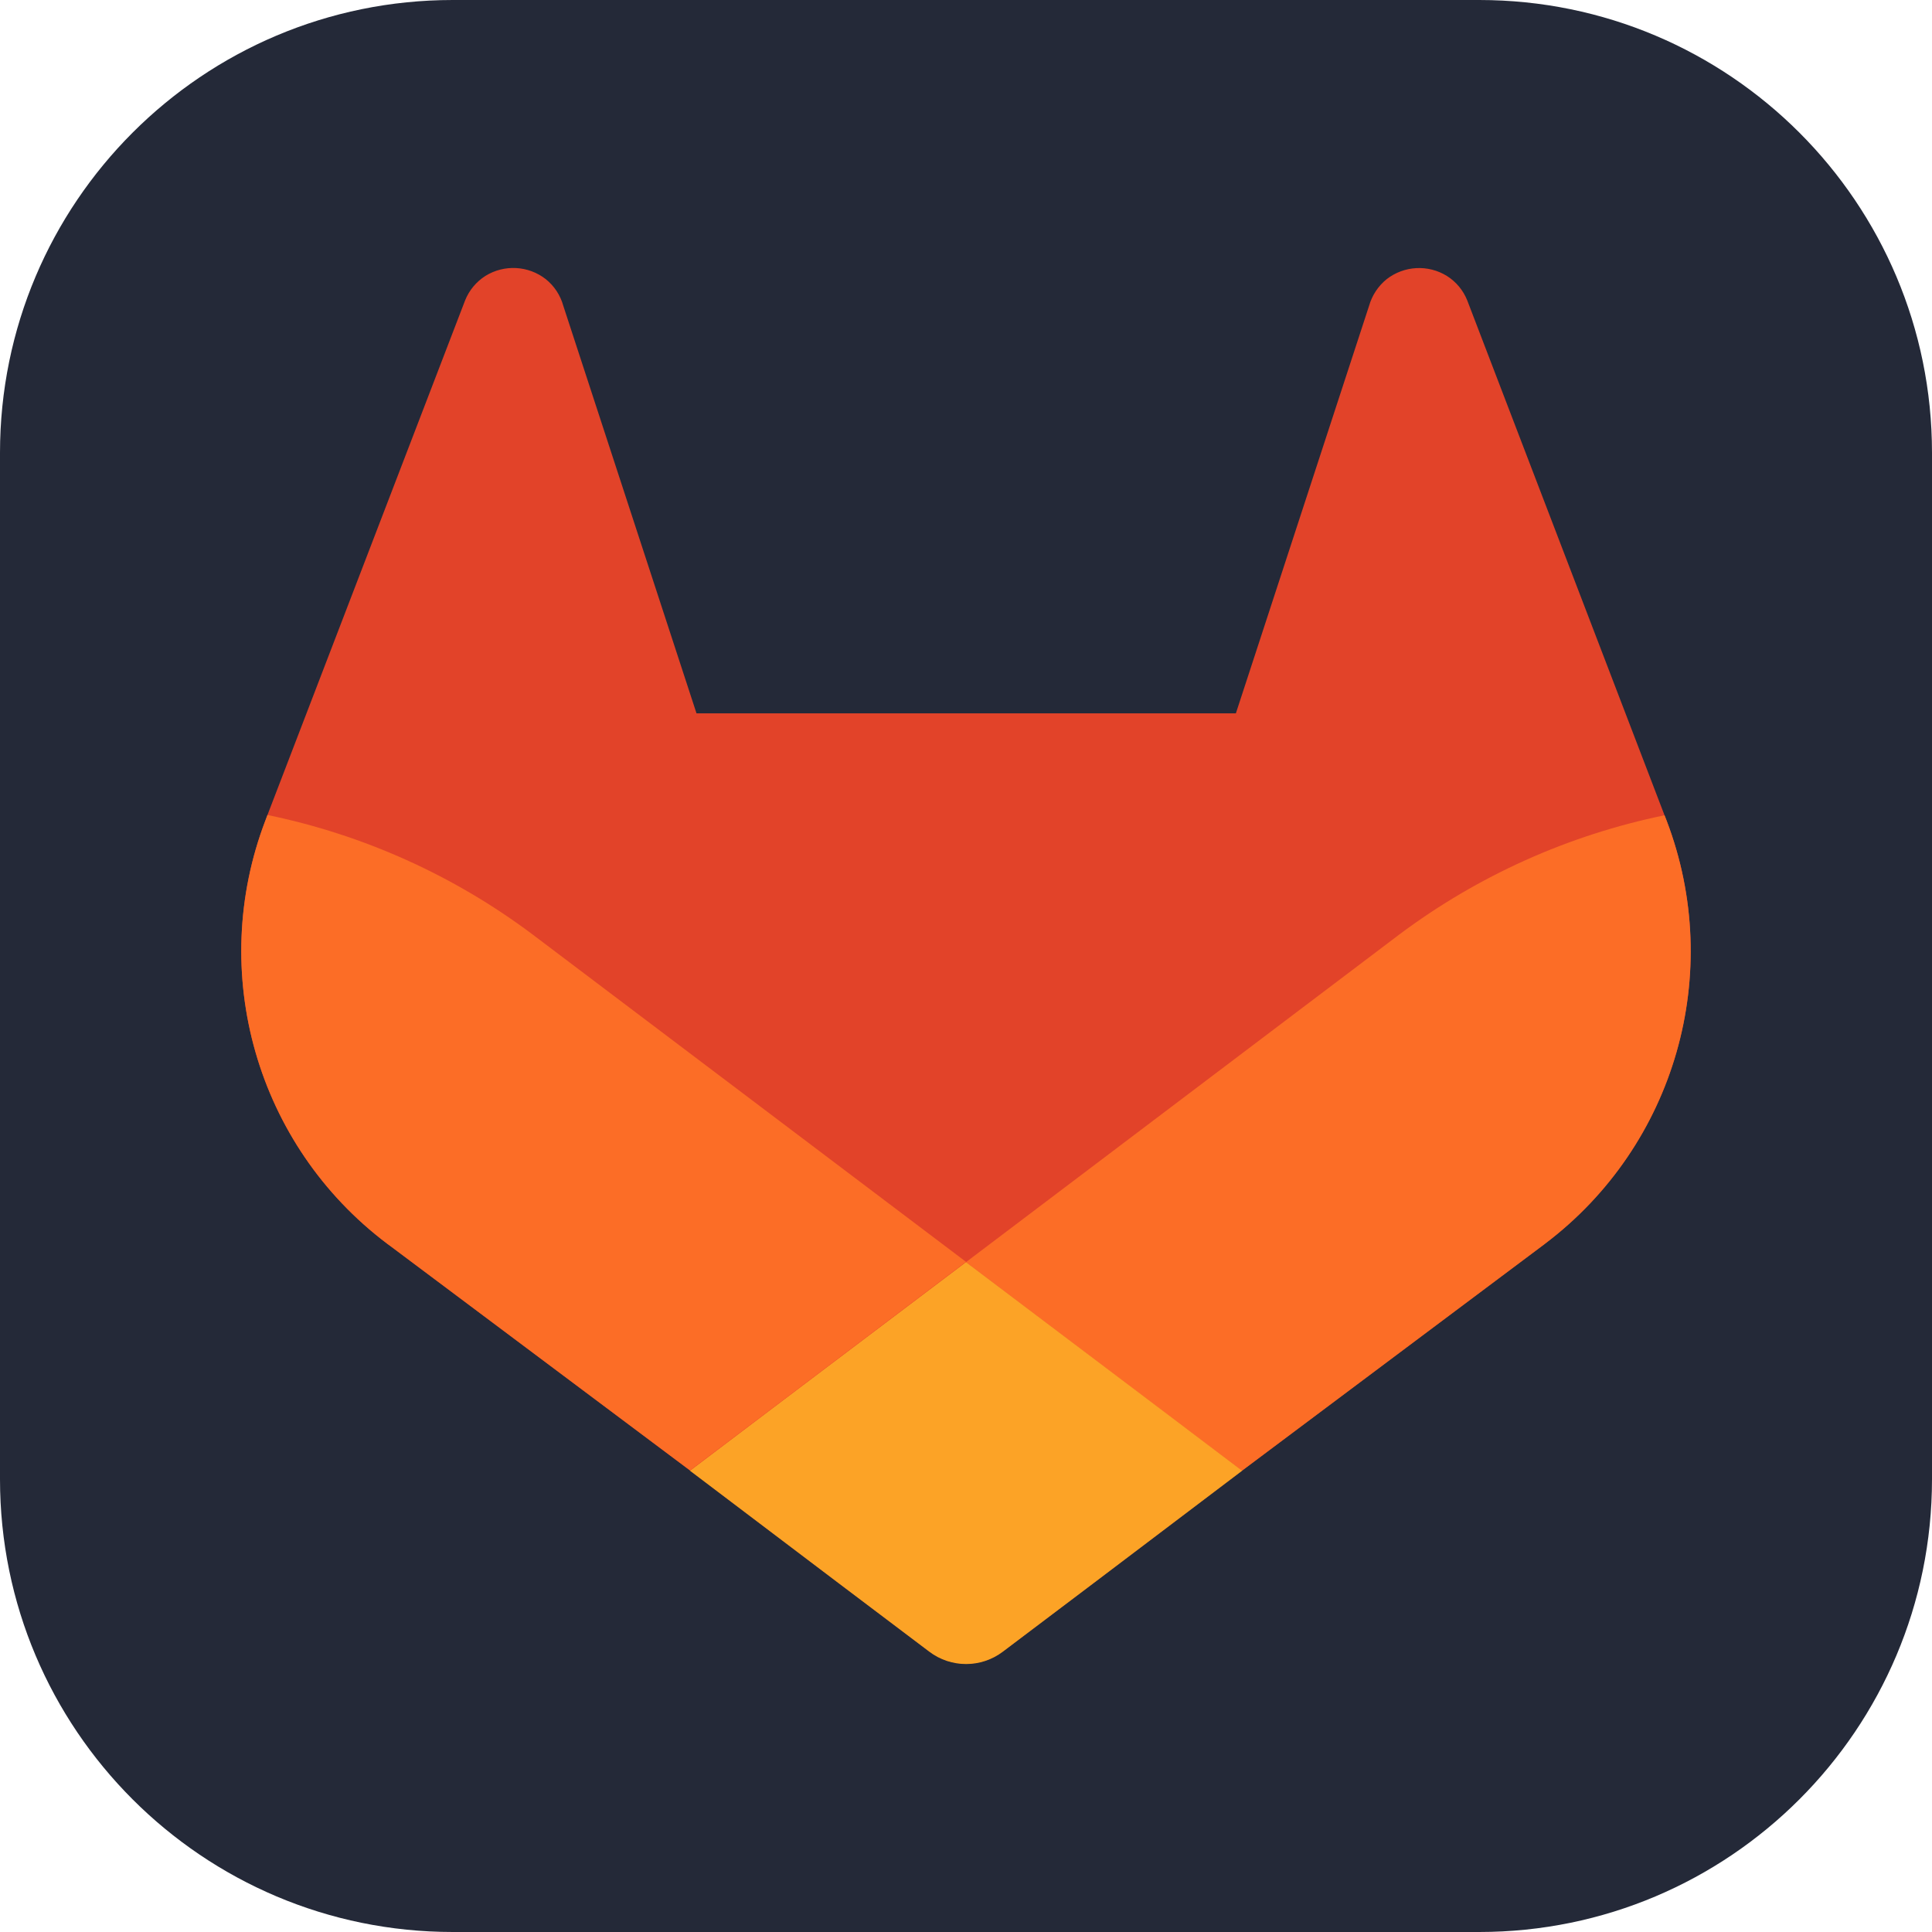
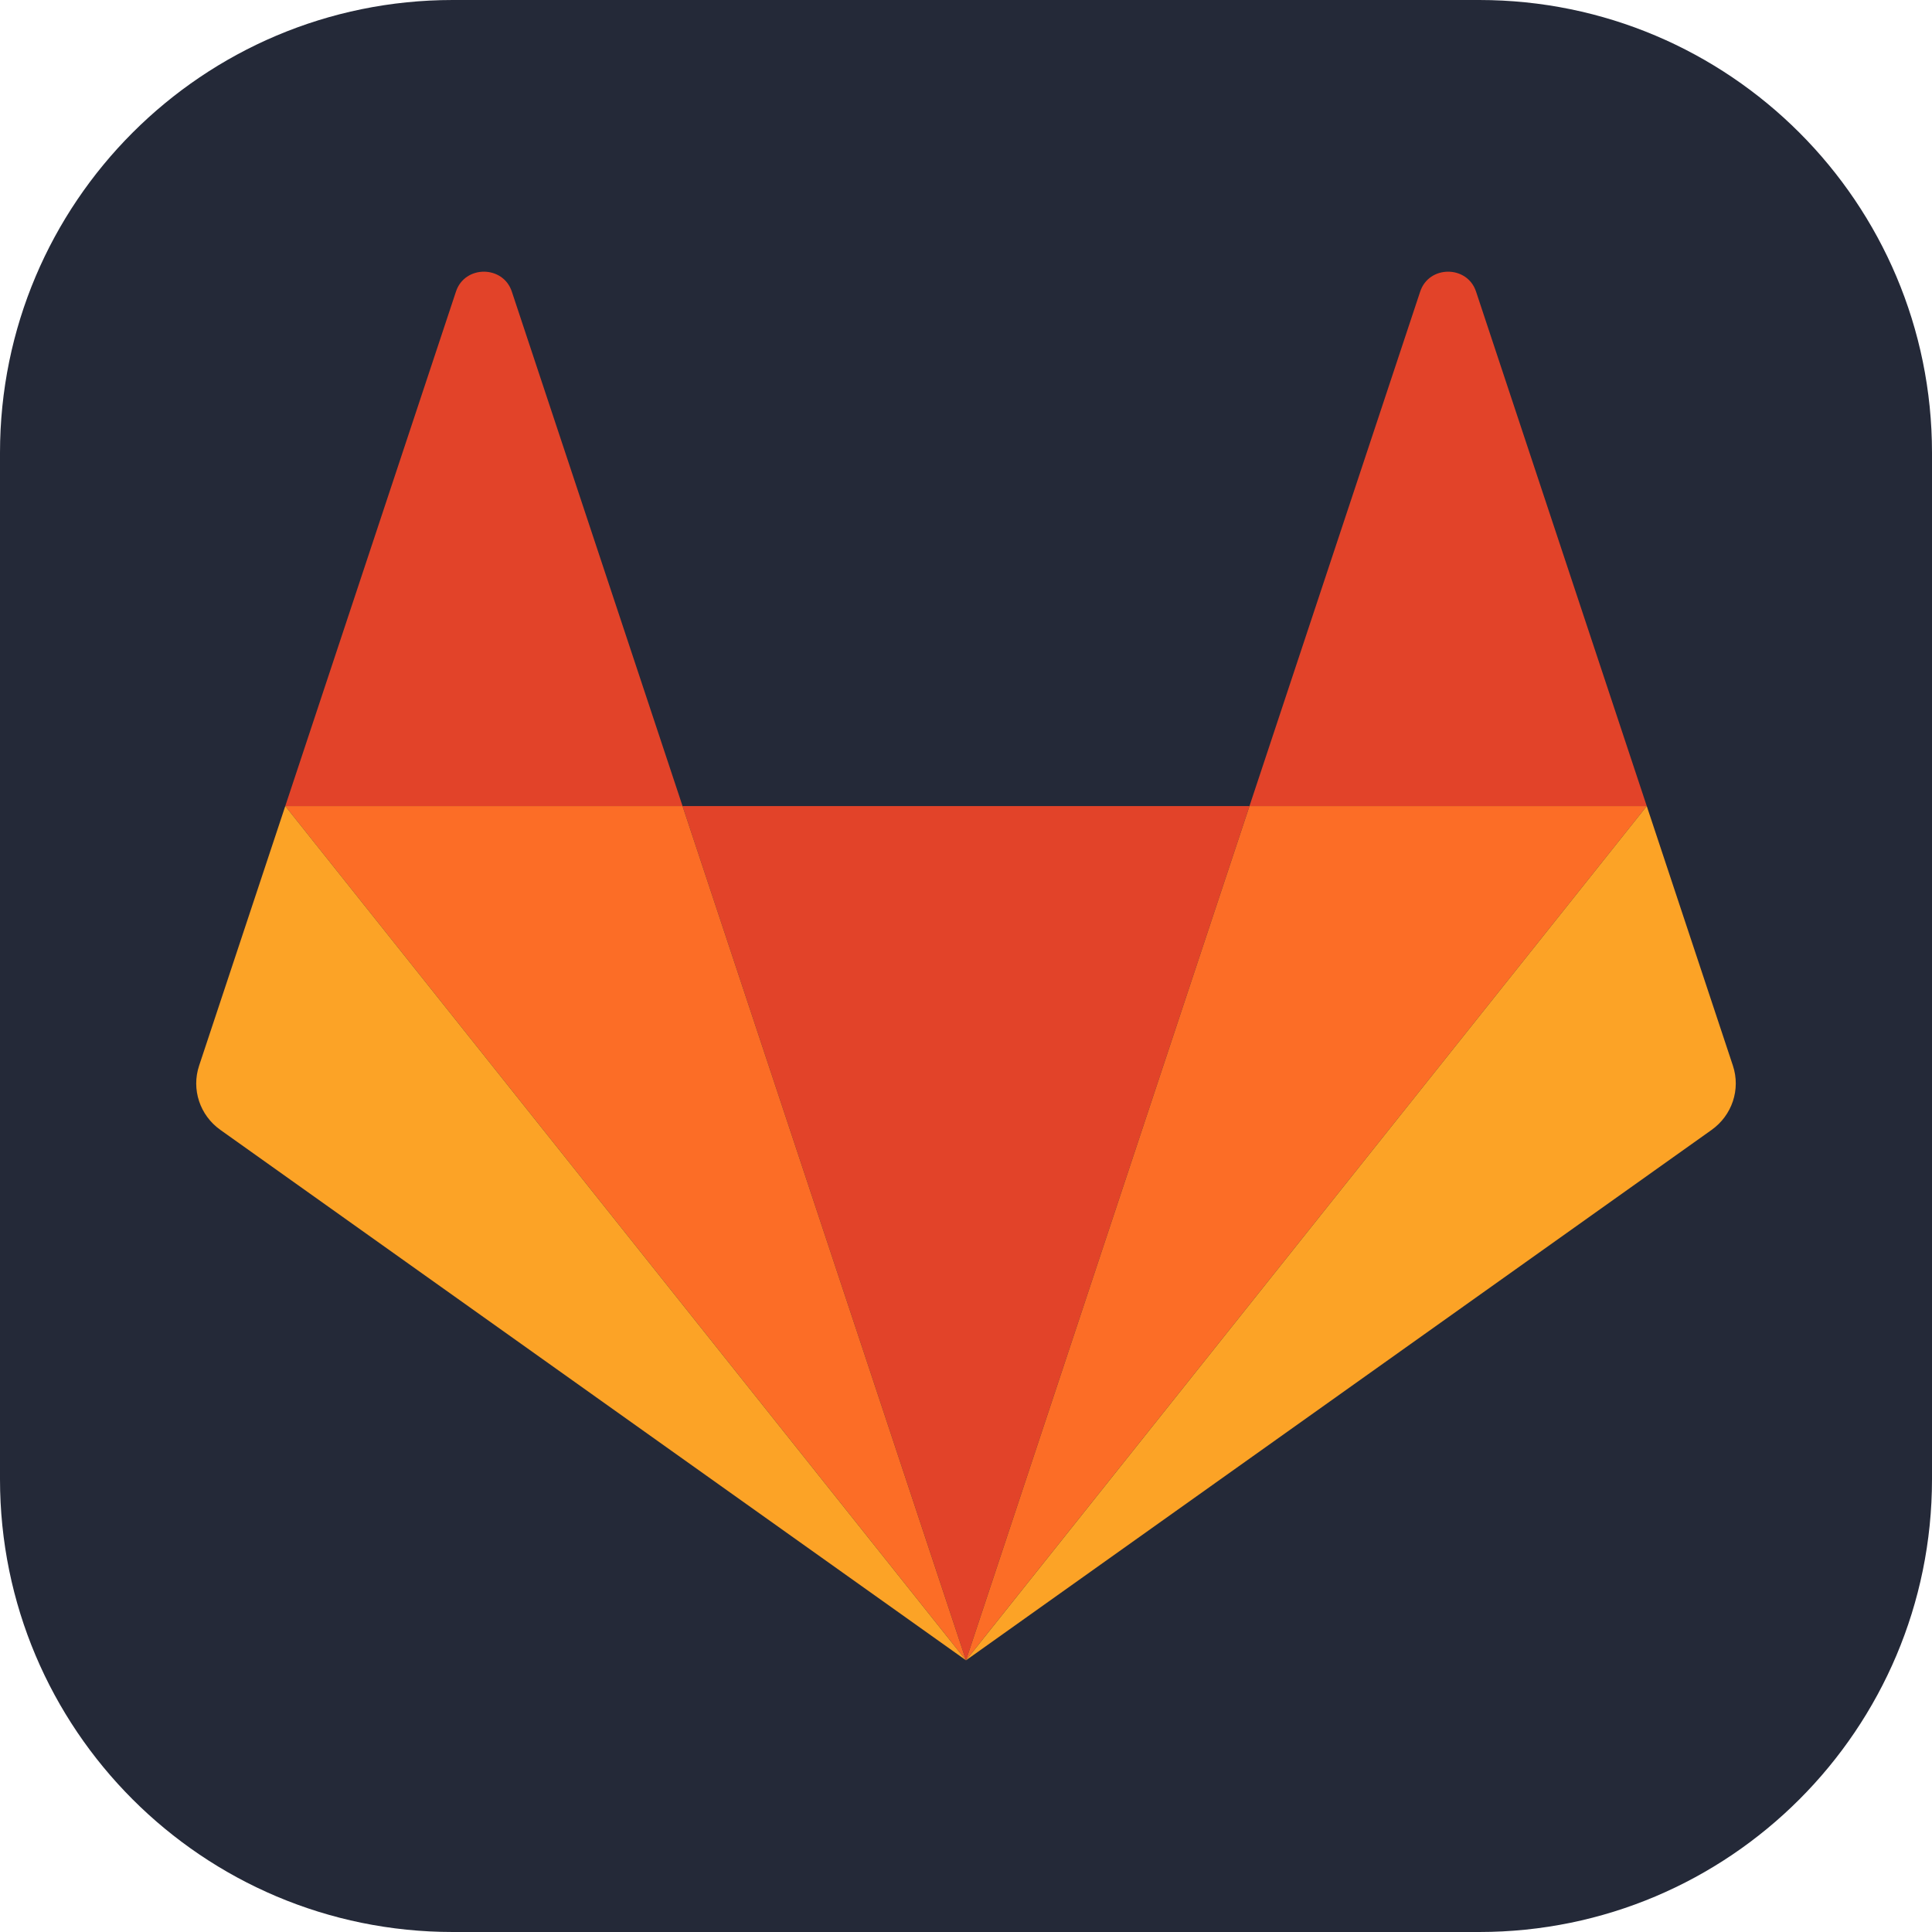
- <svg xmlns="http://www.w3.org/2000/svg" width="256" height="256" viewBox="0 0 256 256" fill="none" version="1.1" id="svg115" xml:space="preserve">
-   <defs id="defs119">
-     <style id="style305">.cls-1{fill:#e24329;}.cls-2{fill:#fc6d26;}.cls-3{fill:#fca326;}</style>
-   </defs>
-   <rect width="256" height="256" rx="60" fill="#242938" id="rect99" />
-   <g id="LOGO" transform="translate(-62.00001,-62.00997)">
-     <path class="cls-1" d="m 282.83,170.73 -0.27,-0.69 -26.14,-68.22 a 6.81,6.81 0 0 0 -2.69,-3.24 7,7 0 0 0 -8,0.43 7,7 0 0 0 -2.32,3.52 l -17.65,54 h -71.47 l -17.65,-54 a 6.86,6.86 0 0 0 -2.32,-3.53 7,7 0 0 0 -8,-0.43 6.87,6.87 0 0 0 -2.69,3.24 L 97.44,170 l -0.26,0.69 a 48.54,48.54 0 0 0 16.1,56.1 l 0.09,0.07 0.24,0.17 39.82,29.82 19.7,14.91 12,9.06 a 8.07,8.07 0 0 0 9.76,0 l 12,-9.06 19.7,-14.91 40.06,-30 0.1,-0.08 a 48.56,48.56 0 0 0 16.08,-56.04 z" id="path309" />
-     <path class="cls-2" d="m 282.83,170.73 -0.27,-0.69 a 88.3,88.3 0 0 0 -35.15,15.8 L 190,229.25 c 19.55,14.79 36.57,27.64 36.57,27.64 l 40.06,-30 0.1,-0.08 a 48.56,48.56 0 0 0 16.1,-56.08 z" id="path311" />
-     <path class="cls-3" d="m 153.43,256.89 19.7,14.91 12,9.06 a 8.07,8.07 0 0 0 9.76,0 l 12,-9.06 19.7,-14.91 c 0,0 -17.04,-12.89 -36.59,-27.64 -19.55,14.75 -36.57,27.64 -36.57,27.64 z" id="path313" />
-     <path class="cls-2" d="M 132.58,185.84 A 88.19,88.19 0 0 0 97.44,170 l -0.26,0.69 a 48.54,48.54 0 0 0 16.1,56.1 l 0.09,0.07 0.24,0.17 39.82,29.82 c 0,0 17,-12.85 36.57,-27.64 z" id="path315" />
-   </g>
+ <svg xmlns="http://www.w3.org/2000/svg" width="256" height="256" viewBox="0 0 256 256" fill="none">
+   <rect width="256" height="256" rx="60" fill="#242938" />
+   <path d="M127.999 220.001L165.561 106.809H90.441L127.999 219.997V220.001Z" fill="#E24329" />
+   <path d="M127.999 220.001L90.441 106.809H37.8L127.999 219.997V220.001Z" fill="#FC6D26" />
+   <path d="M37.801 106.806L26.383 141.206C25.34 144.342 26.477 147.78 29.205 149.719L128 220.001L37.801 106.809V106.806Z" fill="#FCA326" />
+   <path d="M37.8 106.805H90.441L67.817 38.63C66.653 35.123 61.582 35.123 60.42 38.63L37.8 106.808V106.805Z" fill="#E24329" />
+   <path d="M128 220.001L165.562 106.809H218.205L128 219.997V220.001Z" fill="#FC6D26" />
+   <path d="M218.203 106.806L229.619 141.206C230.66 144.342 229.519 147.78 226.795 149.719L128 220.001L218.203 106.809V106.806Z" fill="#FCA326" />
+   <path d="M218.202 106.805H165.562L188.184 38.63C189.349 35.124 194.419 35.124 195.581 38.63L218.205 106.808L218.202 106.805Z" fill="#E24329" />
</svg>
